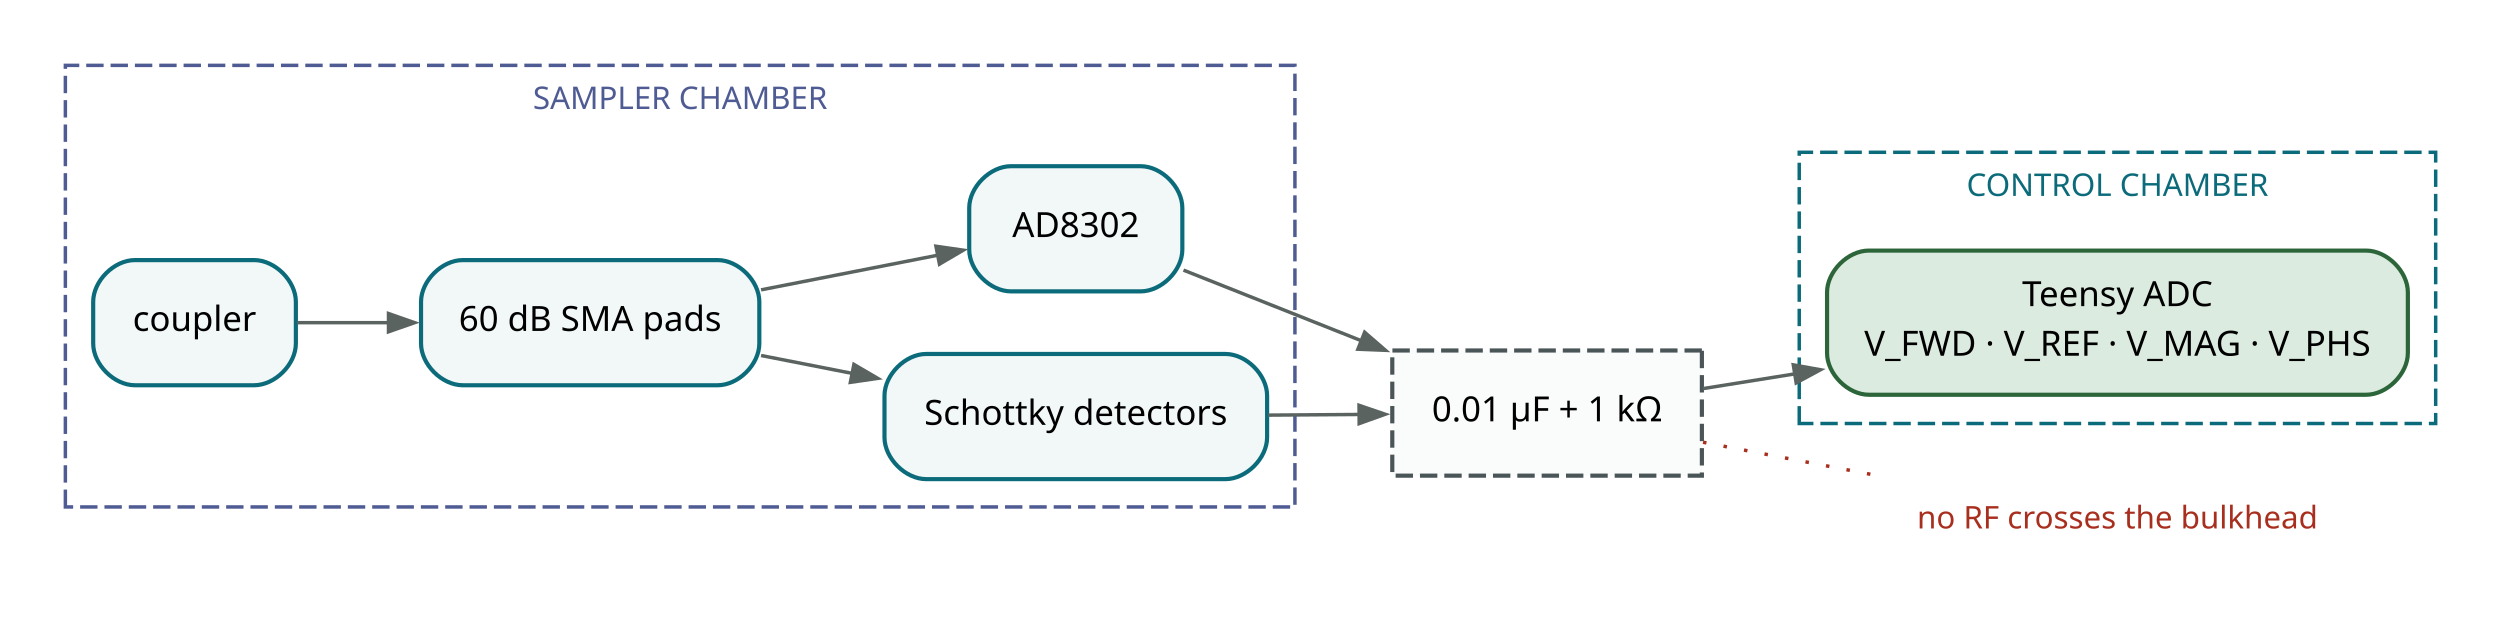
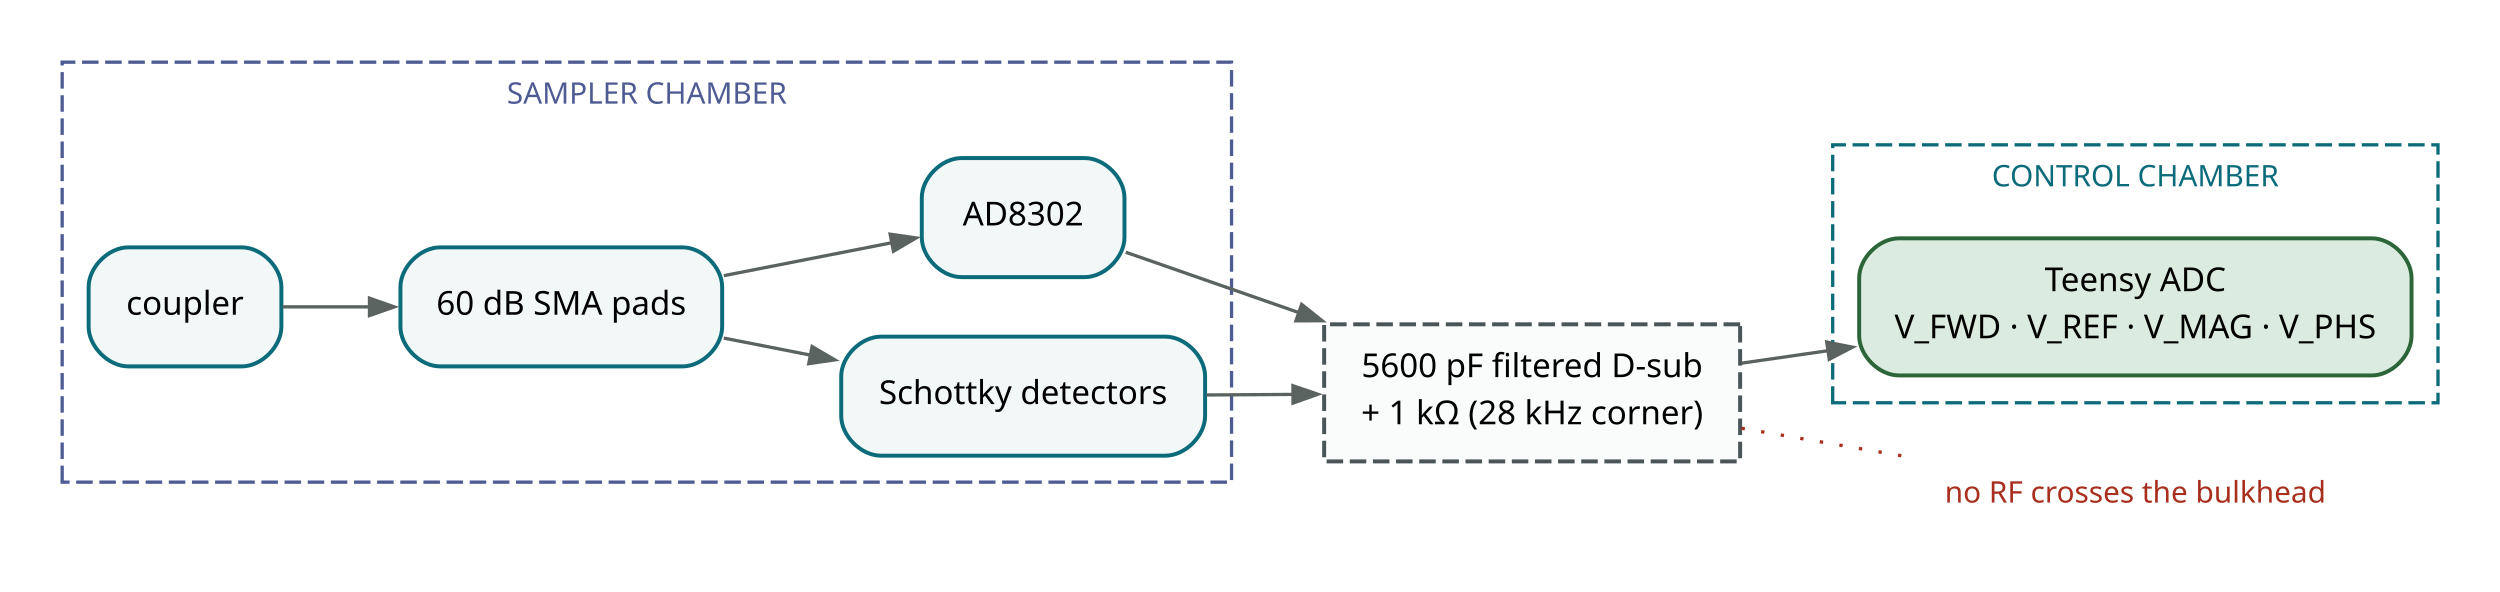
- <svg xmlns="http://www.w3.org/2000/svg" width="719pt" height="179pt" viewBox="0.00 0.00 719.00 179.00">
+ <svg xmlns="http://www.w3.org/2000/svg" width="756pt" height="179pt" viewBox="0.00 0.00 756.00 179.00">
  <g id="graph0" class="graph" transform="scale(1 1) rotate(0) translate(10.8 167.8)">
    <g id="clust1" class="cluster">
      <polygon fill="none" stroke="#4f5b93" stroke-dasharray="5,2" points="8,-22 8,-149 361.62,-149 361.62,-22 8,-22" />
      <text xml:space="preserve" text-anchor="middle" x="184.81" y="-136.45" font-family="Noto Sans" font-size="9.00" fill="#4f5b93">SAMPLER CHAMBER</text>
    </g>
    <g id="clust2" class="cluster">
-       <polygon fill="none" stroke="#0c6b7a" stroke-dasharray="5,2" points="506.66,-46 506.66,-124 689.7,-124 689.7,-46 506.66,-46" />
-       <text xml:space="preserve" text-anchor="middle" x="598.18" y="-111.45" font-family="Noto Sans" font-size="9.00" fill="#0c6b7a">CONTROL CHAMBER</text>
+       <polygon fill="none" stroke="#0c6b7a" stroke-dasharray="5,2" points="543.41,-46 543.41,-124 726.45,-124 726.45,-46 543.41,-46" />
+       <text xml:space="preserve" text-anchor="middle" x="634.93" y="-111.45" font-family="Noto Sans" font-size="9.00" fill="#0c6b7a">CONTROL CHAMBER</text>
    </g>
    <g id="node1" class="node">
      <path fill="#f2f7f8" stroke="#0c6b7a" stroke-width="1.2" d="M62.29,-93C62.29,-93 28,-93 28,-93 22,-93 16,-87 16,-81 16,-81 16,-69 16,-69 16,-63 22,-57 28,-57 28,-57 62.29,-57 62.29,-57 68.29,-57 74.29,-63 74.29,-69 74.29,-69 74.29,-81 74.29,-81 74.29,-87 68.29,-93 62.29,-93" />
      <text xml:space="preserve" text-anchor="middle" x="45.14" y="-72.62" font-family="Noto Sans" font-size="10.00">coupler</text>
    </g>
    <g id="node2" class="node">
      <path fill="#f2f7f8" stroke="#0c6b7a" stroke-width="1.2" d="M195.58,-93C195.58,-93 122.29,-93 122.29,-93 116.29,-93 110.29,-87 110.29,-81 110.29,-81 110.29,-69 110.29,-69 110.29,-63 116.29,-57 122.29,-57 122.29,-57 195.58,-57 195.58,-57 201.58,-57 207.58,-63 207.58,-69 207.58,-69 207.58,-81 207.58,-81 207.58,-87 201.58,-93 195.58,-93" />
      <text xml:space="preserve" text-anchor="middle" x="158.93" y="-72.62" font-family="Noto Sans" font-size="10.00">60 dB SMA pads</text>
    </g>
    <g id="edge1" class="edge">
      <path fill="none" stroke="#5a6360" d="M74.64,-75C82.78,-75 91.95,-75 101.15,-75" />
      <polygon fill="#5a6360" stroke="#5a6360" points="100.93,-77.63 108.43,-75 100.93,-72.38 100.93,-77.63" />
    </g>
    <g id="node3" class="node">
      <path fill="#f2f7f8" stroke="#0c6b7a" stroke-width="1.2" d="M341.62,-66C341.62,-66 255.58,-66 255.58,-66 249.58,-66 243.58,-60 243.58,-54 243.58,-54 243.58,-42 243.58,-42 243.58,-36 249.58,-30 255.58,-30 255.58,-30 341.62,-30 341.62,-30 347.62,-30 353.62,-36 353.62,-42 353.62,-42 353.62,-54 353.62,-54 353.62,-60 347.62,-66 341.62,-66" />
      <text xml:space="preserve" text-anchor="middle" x="298.6" y="-45.62" font-family="Noto Sans" font-size="10.00">Schottky detectors</text>
    </g>
    <g id="edge2" class="edge">
      <path fill="none" stroke="#5a6360" d="M208.08,-65.56C216.57,-63.89 225.53,-62.14 234.36,-60.4" />
      <polygon fill="#5a6360" stroke="#5a6360" points="234.78,-63 241.64,-58.98 233.77,-57.84 234.78,-63" />
    </g>
    <g id="node4" class="node">
      <path fill="#f2f7f8" stroke="#0c6b7a" stroke-width="1.2" d="M317.24,-120C317.24,-120 279.95,-120 279.95,-120 273.95,-120 267.95,-114 267.95,-108 267.95,-108 267.95,-96 267.95,-96 267.95,-90 273.95,-84 279.95,-84 279.95,-84 317.24,-84 317.24,-84 323.24,-84 329.24,-90 329.24,-96 329.24,-96 329.24,-108 329.24,-108 329.24,-114 323.24,-120 317.24,-120" />
      <text xml:space="preserve" text-anchor="middle" x="298.6" y="-99.62" font-family="Noto Sans" font-size="10.00">AD8302</text>
    </g>
    <g id="edge3" class="edge">
      <path fill="none" stroke="#5a6360" d="M208.08,-84.44C224.83,-87.73 243.38,-91.37 259.23,-94.47" />
      <polygon fill="#5a6360" stroke="#5a6360" points="258.38,-96.98 266.24,-95.85 259.39,-91.83 258.38,-96.98" />
    </g>
    <g id="node5" class="node">
-       <polygon fill="#fafbfb" stroke="#4a5557" stroke-width="1.2" stroke-dasharray="5,2" points="478.66,-67 389.62,-67 389.62,-31 478.66,-31 478.66,-67" />
-       <text xml:space="preserve" text-anchor="middle" x="434.14" y="-46.62" font-family="Noto Sans" font-size="10.00">0.01 µF + 1 kΩ</text>
+       <polygon fill="#fafbfb" stroke="#4a5557" stroke-width="1.2" stroke-dasharray="5,2" points="515.41,-69.73 389.62,-69.73 389.62,-28.27 515.41,-28.27 515.41,-69.73" />
+       <text xml:space="preserve" text-anchor="middle" x="452.51" y="-53.75" font-family="Noto Sans" font-size="10.00">5600 pF filtered D-sub</text>
+       <text xml:space="preserve" text-anchor="middle" x="452.51" y="-39.5" font-family="Noto Sans" font-size="10.00">+ 1 kΩ (28 kHz corner)</text>
    </g>
    <g id="edge4" class="edge">
-       <path fill="none" stroke="#5a6360" d="M353.92,-48.41C362.6,-48.47 371.57,-48.54 380.22,-48.6" />
-       <polygon fill="#5a6360" stroke="#5a6360" points="380.06,-51.23 387.58,-48.66 380.1,-45.98 380.06,-51.23" />
+       <path fill="none" stroke="#5a6360" d="M354.02,-48.36C362.57,-48.41 371.53,-48.47 380.39,-48.53" />
+       <polygon fill="#5a6360" stroke="#5a6360" points="380.18,-51.16 387.7,-48.58 380.21,-45.91 380.18,-51.16" />
    </g>
    <g id="edge5" class="edge">
-       <path fill="none" stroke="#5a6360" d="M329.57,-90.11C344.77,-84.07 363.68,-76.57 381.16,-69.63" />
-       <polygon fill="#5a6360" stroke="#5a6360" points="381.67,-72.25 387.67,-67.05 379.73,-67.37 381.67,-72.25" />
+       <path fill="none" stroke="#5a6360" d="M329.61,-91.53C344.69,-86.27 363.62,-79.66 382.05,-73.24" />
+       <polygon fill="#5a6360" stroke="#5a6360" points="382.82,-75.75 389.03,-70.8 381.09,-70.79 382.82,-75.75" />
    </g>
    <g id="node6" class="node">
-       <path fill="#dcebdf" stroke="#2c6539" stroke-width="1.2" d="M669.7,-95.73C669.7,-95.73 526.66,-95.73 526.66,-95.73 520.66,-95.73 514.66,-89.73 514.66,-83.73 514.66,-83.73 514.66,-66.27 514.66,-66.27 514.66,-60.27 520.66,-54.27 526.66,-54.27 526.66,-54.27 669.7,-54.27 669.7,-54.27 675.7,-54.27 681.7,-60.27 681.7,-66.27 681.7,-66.27 681.7,-83.73 681.7,-83.73 681.7,-89.73 675.7,-95.73 669.7,-95.73" />
-       <text xml:space="preserve" text-anchor="middle" x="598.18" y="-79.75" font-family="Noto Sans" font-size="10.00">Teensy ADC</text>
-       <text xml:space="preserve" text-anchor="middle" x="598.18" y="-65.5" font-family="Noto Sans" font-size="10.00">V_FWD · V_REF · V_MAG · V_PHS</text>
+       <path fill="#dcebdf" stroke="#2c6539" stroke-width="1.2" d="M706.45,-95.73C706.45,-95.73 563.41,-95.73 563.41,-95.73 557.41,-95.73 551.41,-89.73 551.41,-83.73 551.41,-83.73 551.41,-66.27 551.41,-66.27 551.41,-60.27 557.41,-54.27 563.41,-54.27 563.41,-54.27 706.45,-54.27 706.45,-54.27 712.45,-54.27 718.45,-60.27 718.45,-66.27 718.45,-66.27 718.45,-83.73 718.45,-83.73 718.45,-89.73 712.45,-95.73 706.45,-95.73" />
+       <text xml:space="preserve" text-anchor="middle" x="634.93" y="-79.75" font-family="Noto Sans" font-size="10.00">Teensy ADC</text>
+       <text xml:space="preserve" text-anchor="middle" x="634.93" y="-65.5" font-family="Noto Sans" font-size="10.00">V_FWD · V_REF · V_MAG · V_PHS</text>
    </g>
    <g id="edge6" class="edge">
-       <path fill="none" stroke="#5a6360" d="M478.99,-56.04C487.3,-57.37 496.28,-58.81 505.44,-60.28" />
-       <polygon fill="#5a6360" stroke="#5a6360" points="504.95,-62.86 512.77,-61.46 505.78,-57.68 504.95,-62.86" />
+       <path fill="none" stroke="#5a6360" d="M515.86,-57.98C524.34,-59.21 533.18,-60.48 542.04,-61.76" />
+       <polygon fill="#5a6360" stroke="#5a6360" points="541.61,-64.35 549.41,-62.82 542.36,-59.15 541.61,-64.35" />
    </g>
    <g id="node7" class="node">
-       <path fill="none" stroke="none" stroke-width="1.2" d="M654.32,-36C654.32,-36 542.03,-36 542.03,-36 536.03,-36 530.03,-30 530.03,-24 530.03,-24 530.03,-12 530.03,-12 530.03,-6 536.03,0 542.03,0 542.03,0 654.32,0 654.32,0 660.32,0 666.32,-6 666.32,-12 666.32,-12 666.32,-24 666.32,-24 666.32,-30 660.32,-36 654.32,-36" />
-       <text xml:space="preserve" text-anchor="middle" x="598.18" y="-15.82" font-family="Noto Sans" font-size="9.00" fill="#a82e1e">no RF crosses the bulkhead</text>
+       <path fill="none" stroke="none" stroke-width="1.2" d="M691.07,-36C691.07,-36 578.78,-36 578.78,-36 572.78,-36 566.78,-30 566.78,-24 566.78,-24 566.78,-12 566.78,-12 566.78,-6 572.78,0 578.78,0 578.78,0 691.07,0 691.07,0 697.07,0 703.07,-6 703.07,-12 703.07,-12 703.07,-24 703.07,-24 703.07,-30 697.07,-36 691.07,-36" />
+       <text xml:space="preserve" text-anchor="middle" x="634.93" y="-15.82" font-family="Noto Sans" font-size="9.00" fill="#a82e1e">no RF crosses the bulkhead</text>
    </g>
    <g id="edge7" class="edge">
-       <path fill="none" stroke="#a82e1e" stroke-dasharray="1,5" d="M478.99,-40.61C494.74,-37.6 512.87,-34.13 530.14,-30.83" />
+       <path fill="none" stroke="#a82e1e" stroke-dasharray="1,5" d="M515.86,-38.29C532.36,-35.45 550.24,-32.38 566.97,-29.51" />
    </g>
  </g>
</svg>
